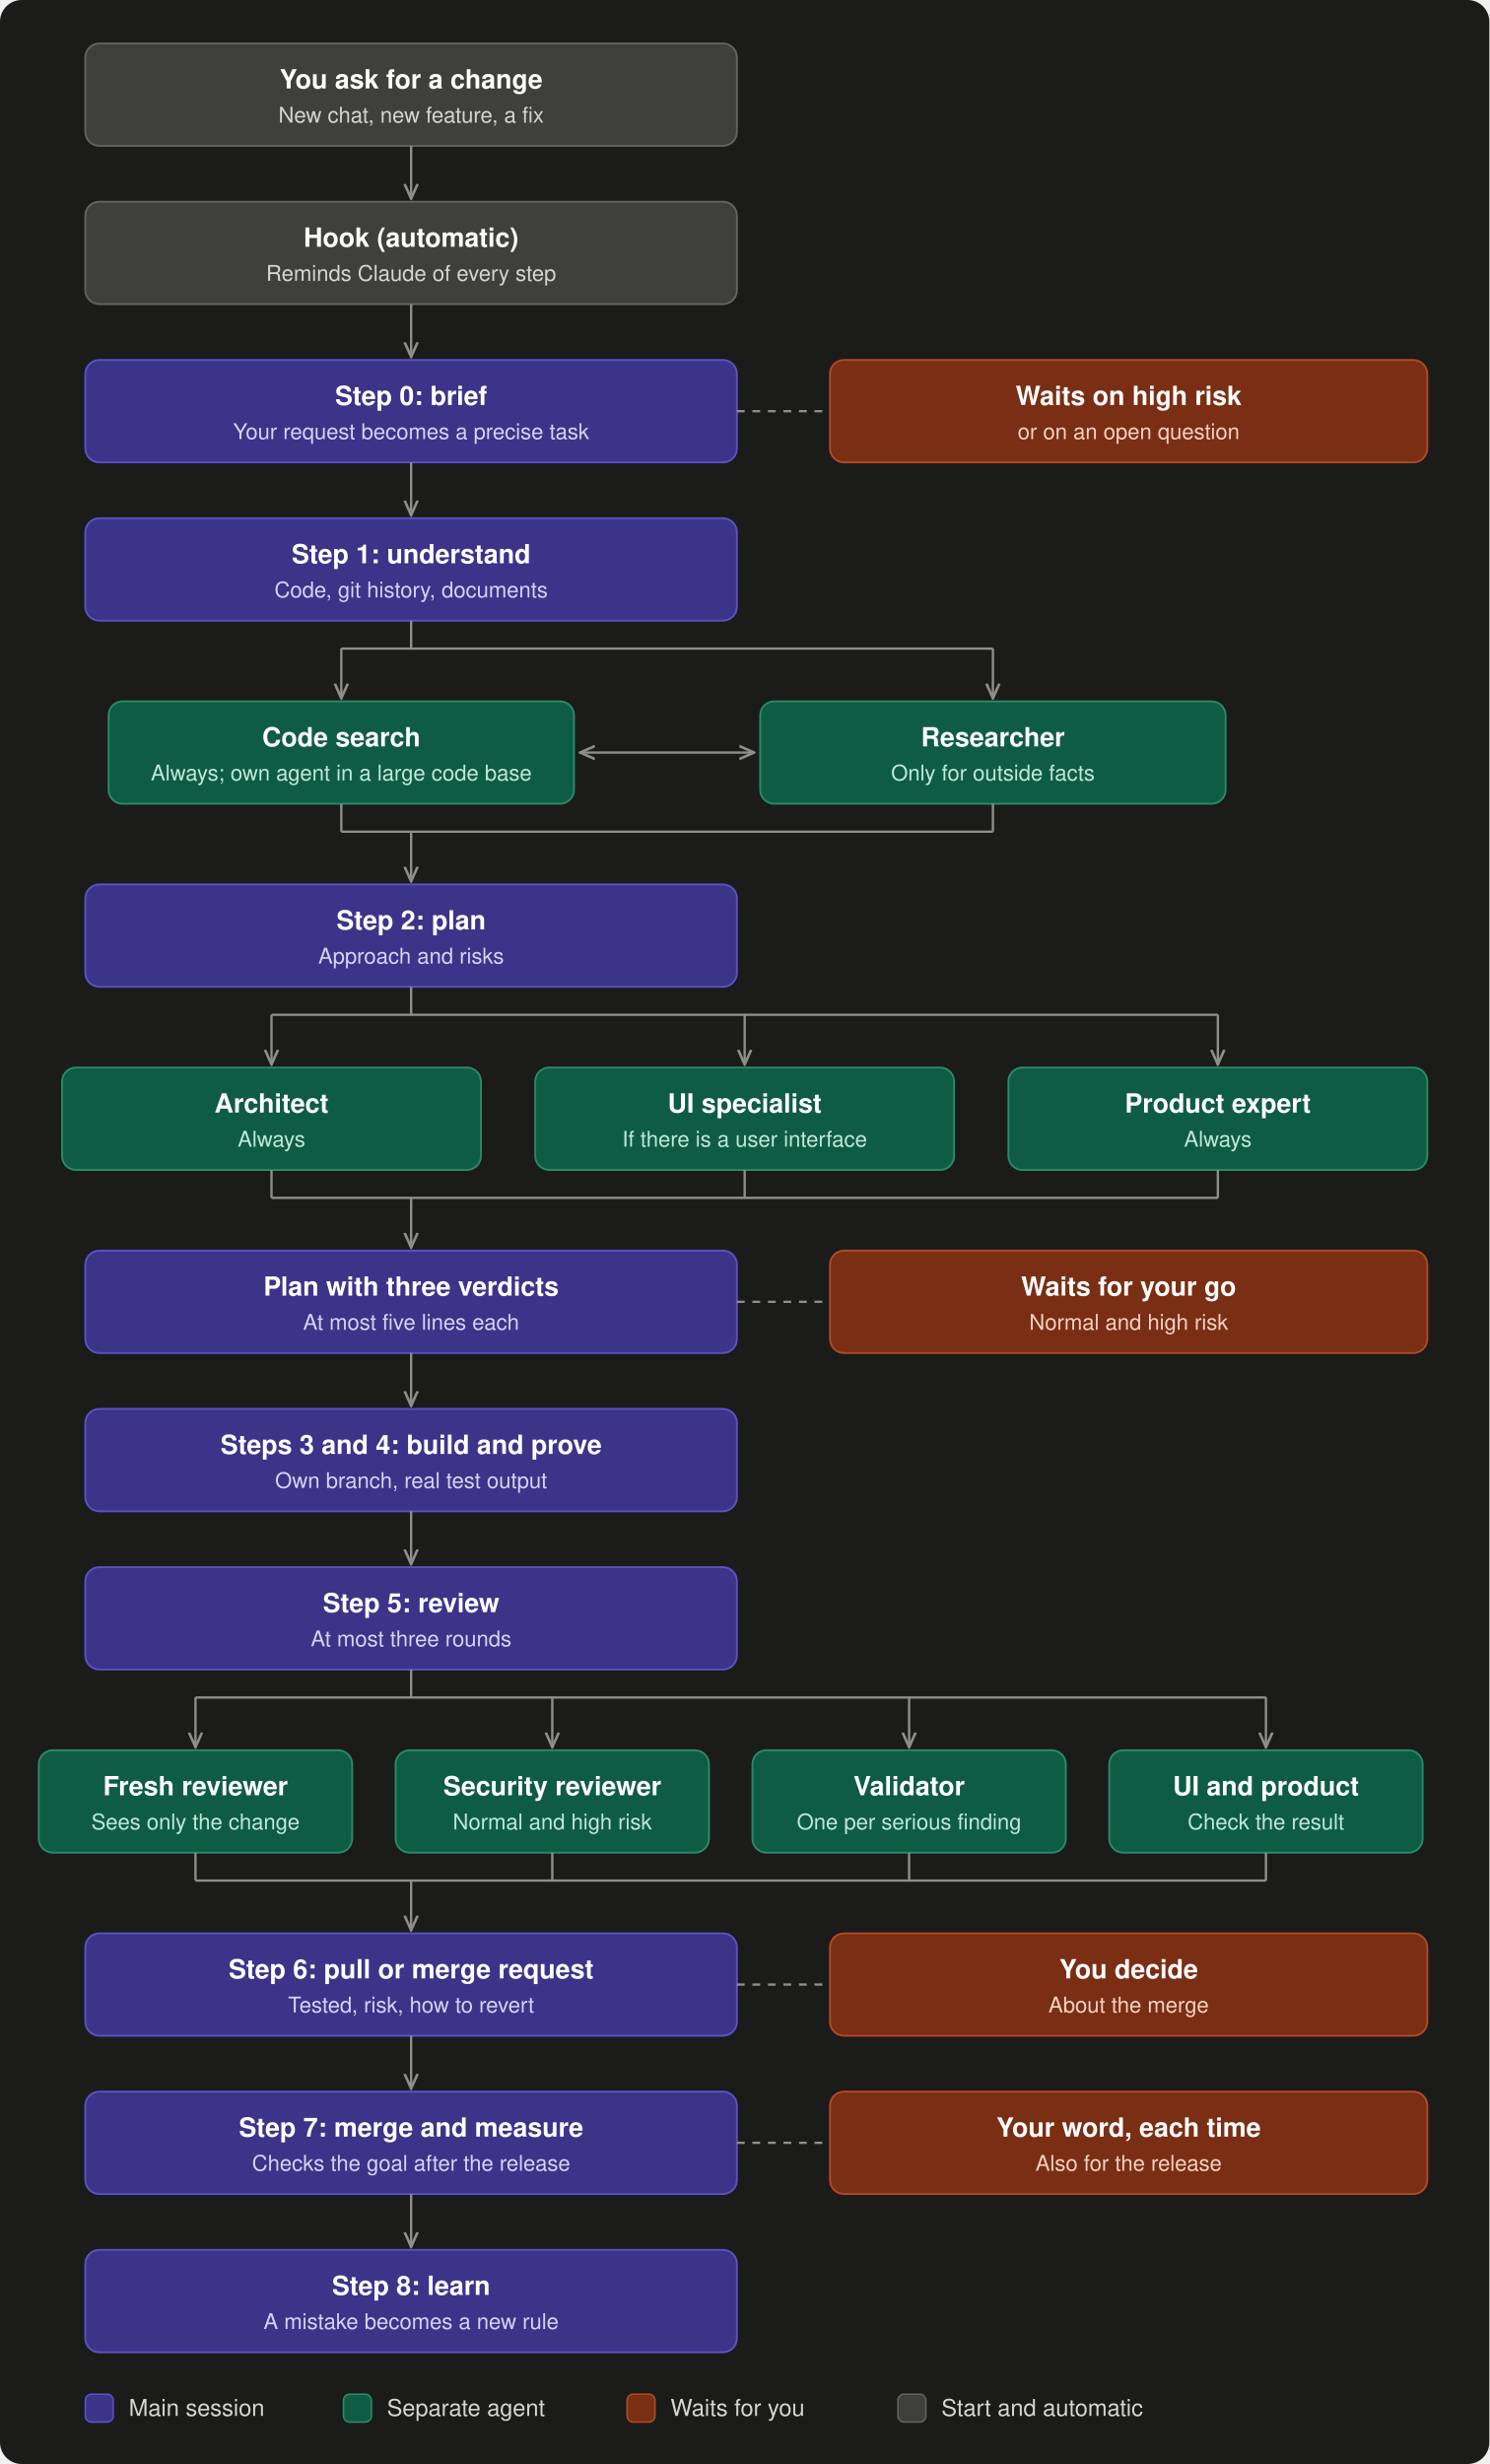
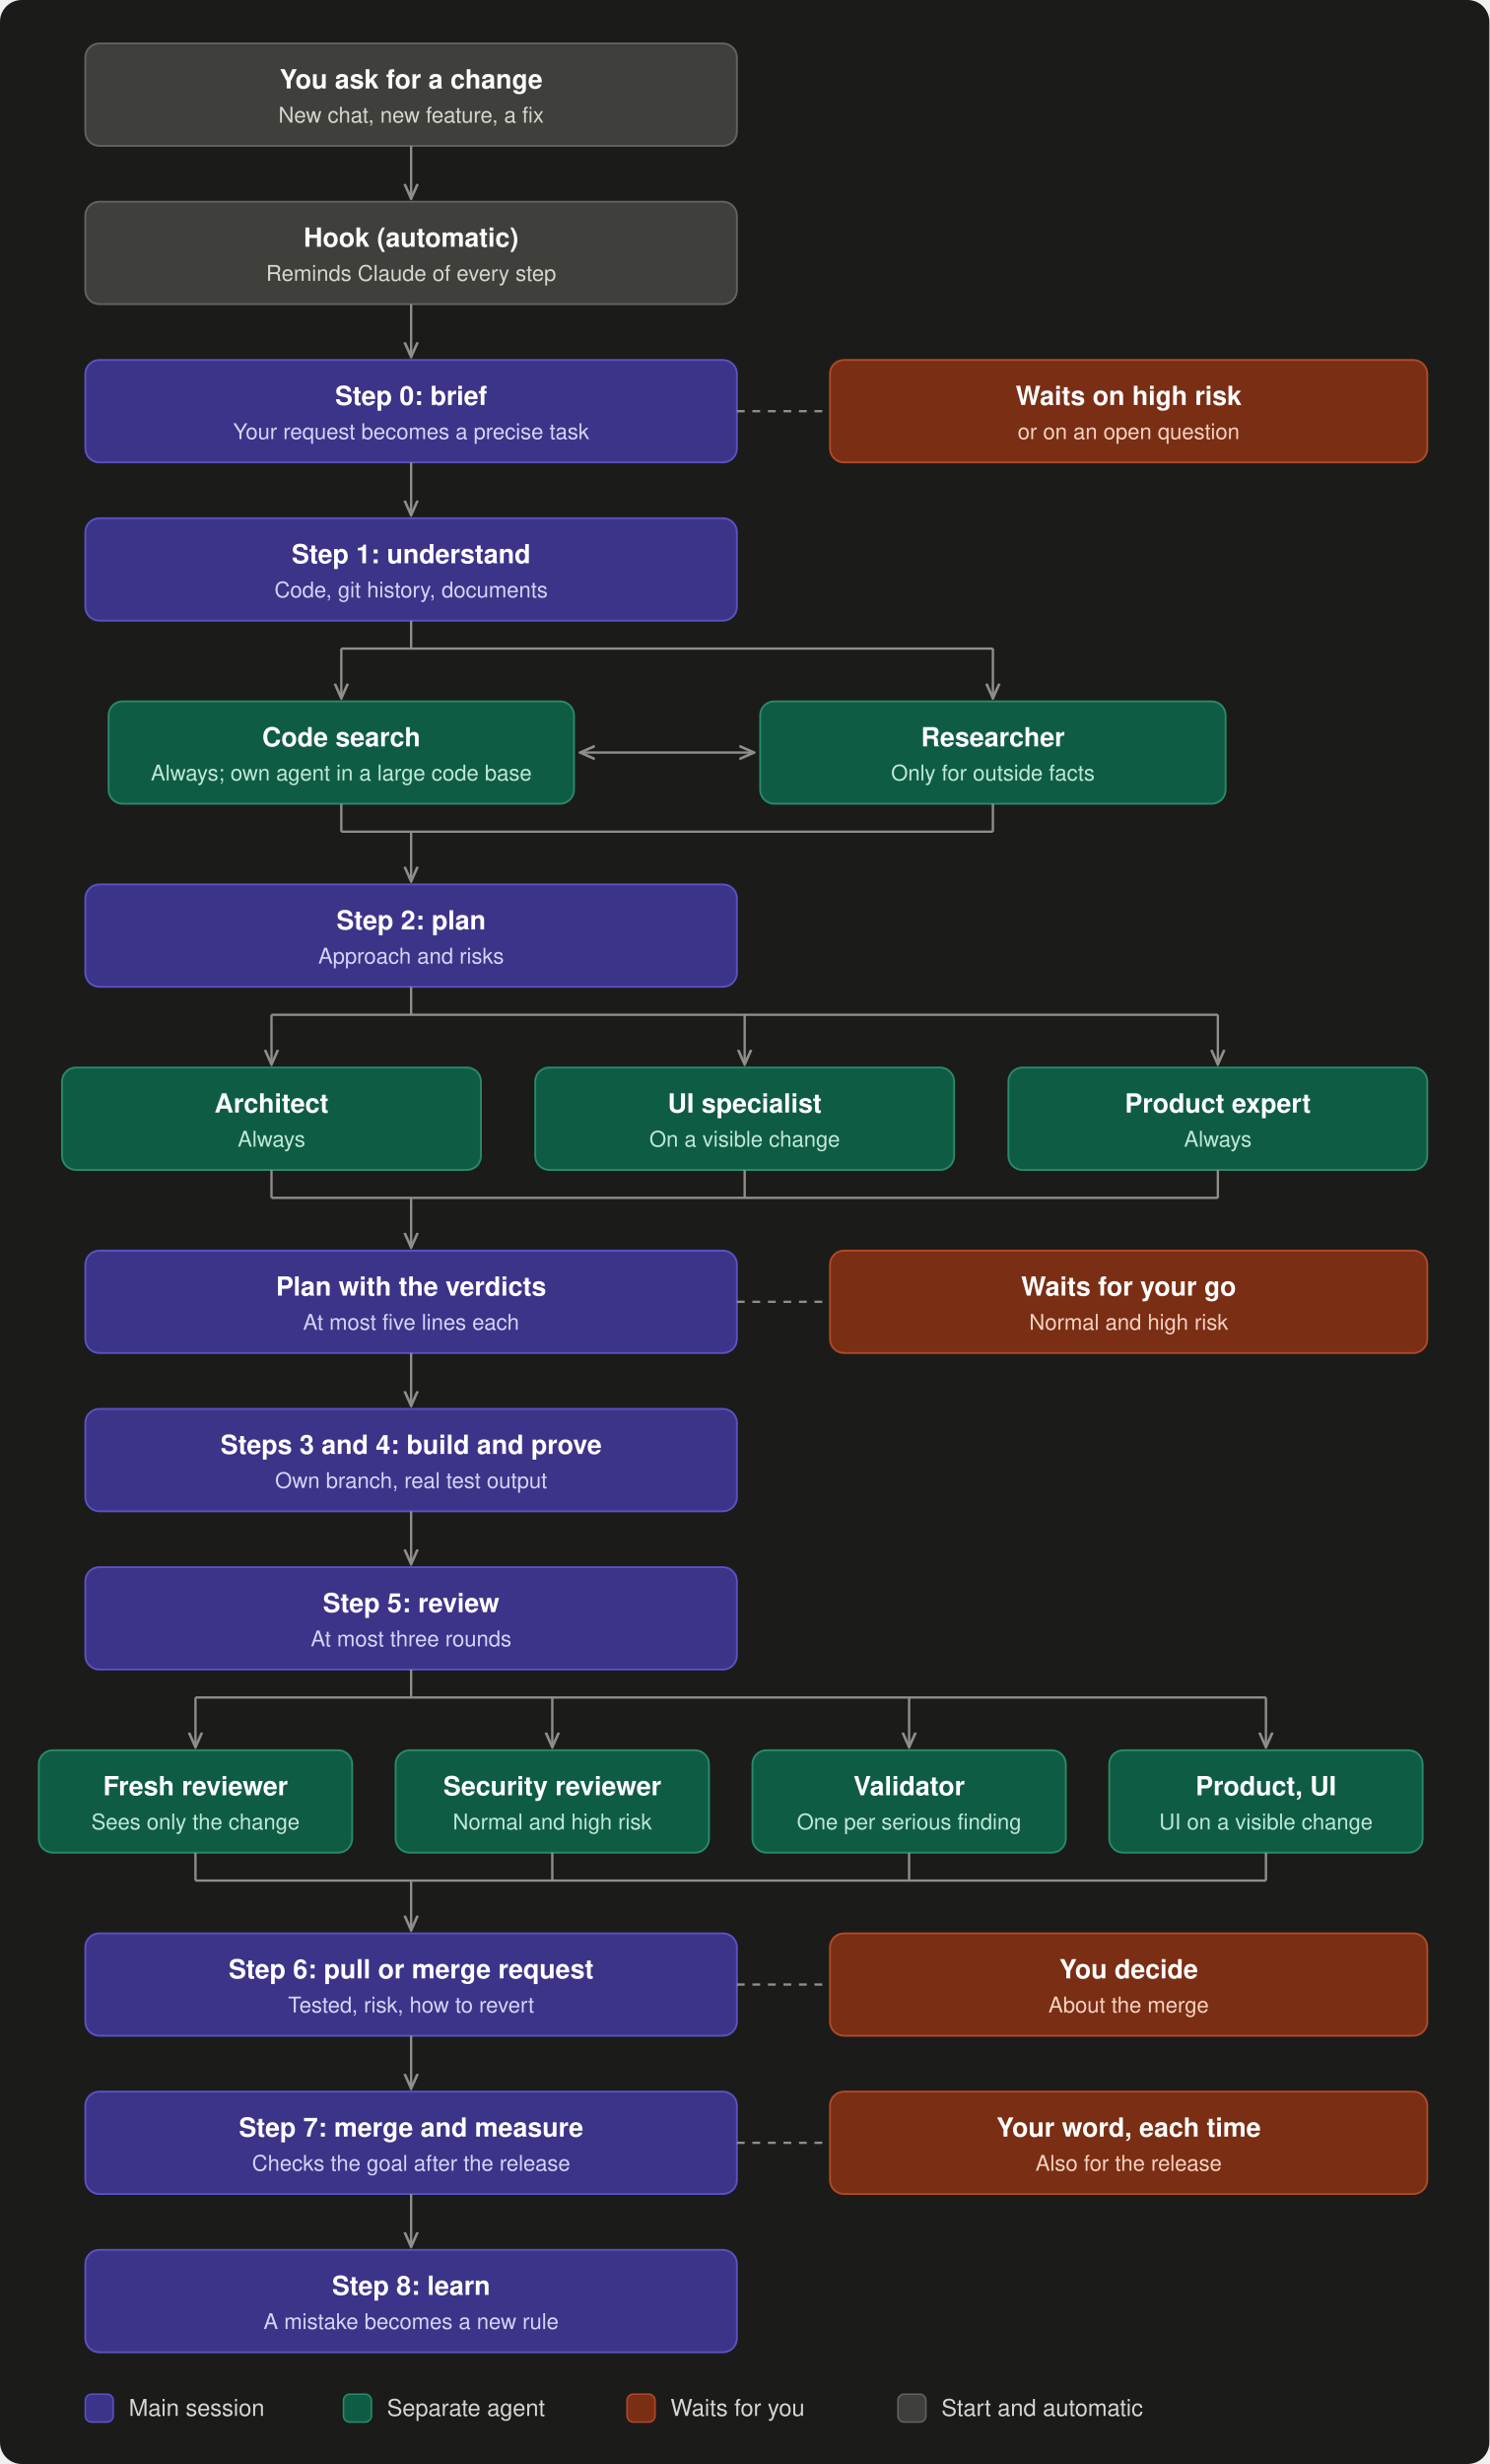
- <svg xmlns="http://www.w3.org/2000/svg" width="960" height="1588" viewBox="0 0 960 1588" role="img" aria-label="The prompt-to-ship pipeline: brief, understand, plan with three reviewers, build and prove, review with four checks, pull or merge request, merge and measure, learn." font-family="Segoe UI, -apple-system, Helvetica, Arial, sans-serif">
+ <svg xmlns="http://www.w3.org/2000/svg" width="960" height="1588" viewBox="0 0 960 1588" role="img" aria-label="The prompt-to-ship pipeline: brief, understand, plan with its reviewers, build and prove, review with four checks, pull or merge request, merge and measure, learn." font-family="Segoe UI, -apple-system, Helvetica, Arial, sans-serif">
  <defs>
    <marker id="a" viewBox="0 0 10 10" refX="9" refY="5" markerWidth="7" markerHeight="7" orient="auto-start-reverse">
      <path d="M0,1 L9,5 L0,9" fill="none" stroke="#8f8e89" stroke-width="1.6" />
    </marker>
  </defs>
  <rect width="960" height="1588" rx="14" fill="#1b1b1a" />
  <rect x="55" y="28" width="420" height="66" rx="9" fill="#3f3f3c" stroke="#64635e" stroke-width="1.2" />
  <text x="265.0" y="57.0" text-anchor="middle" font-size="17" font-weight="600" fill="#ffffff">You ask for a change</text>
  <text x="265.0" y="79.0" text-anchor="middle" font-size="14" fill="#d6d5cf">New chat, new feature, a fix</text>
  <line x1="265.0" y1="94" x2="265.0" y2="128" stroke="#8f8e89" stroke-width="1.5" marker-end="url(#a)" />
  <rect x="55" y="130" width="420" height="66" rx="9" fill="#3f3f3c" stroke="#64635e" stroke-width="1.2" />
  <text x="265.0" y="159.0" text-anchor="middle" font-size="17" font-weight="600" fill="#ffffff">Hook (automatic)</text>
  <text x="265.0" y="181.0" text-anchor="middle" font-size="14" fill="#d6d5cf">Reminds Claude of every step</text>
  <line x1="265.0" y1="196" x2="265.0" y2="230" stroke="#8f8e89" stroke-width="1.5" marker-end="url(#a)" />
  <rect x="55" y="232" width="420" height="66" rx="9" fill="#3c3489" stroke="#5b52c4" stroke-width="1.2" />
  <text x="265.0" y="261.0" text-anchor="middle" font-size="17" font-weight="600" fill="#ffffff">Step 0: brief</text>
  <text x="265.0" y="283.0" text-anchor="middle" font-size="14" fill="#d6d3f5">Your request becomes a precise task</text>
  <line x1="475" y1="265.0" x2="535" y2="265.0" stroke="#8f8e89" stroke-width="1.5" stroke-dasharray="5 5" />
  <rect x="535" y="232" width="385" height="66" rx="9" fill="#7a2e14" stroke="#b04a26" stroke-width="1.2" />
  <text x="727.5" y="261.0" text-anchor="middle" font-size="17" font-weight="600" fill="#ffffff">Waits on high risk</text>
  <text x="727.5" y="283.0" text-anchor="middle" font-size="14" fill="#f6d2c2">or on an open question</text>
  <line x1="265.0" y1="298" x2="265.0" y2="332" stroke="#8f8e89" stroke-width="1.5" marker-end="url(#a)" />
  <rect x="55" y="334" width="420" height="66" rx="9" fill="#3c3489" stroke="#5b52c4" stroke-width="1.2" />
  <text x="265.0" y="363.0" text-anchor="middle" font-size="17" font-weight="600" fill="#ffffff">Step 1: understand</text>
  <text x="265.0" y="385.0" text-anchor="middle" font-size="14" fill="#d6d3f5">Code, git history, documents</text>
  <line x1="265.0" y1="400" x2="265.0" y2="418" stroke="#8f8e89" stroke-width="1.5" />
  <line x1="220.0" y1="418" x2="640.0" y2="418" stroke="#8f8e89" stroke-width="1.5" />
  <line x1="220.0" y1="418" x2="220.0" y2="450" stroke="#8f8e89" stroke-width="1.5" marker-end="url(#a)" />
  <rect x="70" y="452" width="300" height="66" rx="9" fill="#0f5c45" stroke="#2a8a69" stroke-width="1.2" />
  <text x="220.0" y="481.0" text-anchor="middle" font-size="17" font-weight="600" fill="#ffffff">Code search</text>
  <text x="220.0" y="503.0" text-anchor="middle" font-size="14" fill="#bfe8d8">Always; own agent in a large code base</text>
  <line x1="640.0" y1="418" x2="640.0" y2="450" stroke="#8f8e89" stroke-width="1.5" marker-end="url(#a)" />
  <rect x="490" y="452" width="300" height="66" rx="9" fill="#0f5c45" stroke="#2a8a69" stroke-width="1.2" />
  <text x="640.0" y="481.0" text-anchor="middle" font-size="17" font-weight="600" fill="#ffffff">Researcher</text>
  <text x="640.0" y="503.0" text-anchor="middle" font-size="14" fill="#bfe8d8">Only for outside facts</text>
  <line x1="374" y1="485.0" x2="486" y2="485.0" stroke="#8f8e89" stroke-width="1.5" marker-start="url(#a)" marker-end="url(#a)" />
  <line x1="220.0" y1="518" x2="220.0" y2="536" stroke="#8f8e89" stroke-width="1.5" />
  <line x1="640.0" y1="518" x2="640.0" y2="536" stroke="#8f8e89" stroke-width="1.5" />
  <line x1="220.0" y1="536" x2="640.0" y2="536" stroke="#8f8e89" stroke-width="1.5" />
  <line x1="265.0" y1="536" x2="265.0" y2="568" stroke="#8f8e89" stroke-width="1.5" marker-end="url(#a)" />
  <rect x="55" y="570" width="420" height="66" rx="9" fill="#3c3489" stroke="#5b52c4" stroke-width="1.2" />
  <text x="265.0" y="599.0" text-anchor="middle" font-size="17" font-weight="600" fill="#ffffff">Step 2: plan</text>
  <text x="265.0" y="621.0" text-anchor="middle" font-size="14" fill="#d6d3f5">Approach and risks</text>
  <line x1="265.0" y1="636" x2="265.0" y2="654" stroke="#8f8e89" stroke-width="1.5" />
  <line x1="175.0" y1="654" x2="785.0" y2="654" stroke="#8f8e89" stroke-width="1.5" />
  <line x1="175.0" y1="654" x2="175.0" y2="686" stroke="#8f8e89" stroke-width="1.5" marker-end="url(#a)" />
  <rect x="40" y="688" width="270" height="66" rx="9" fill="#0f5c45" stroke="#2a8a69" stroke-width="1.2" />
  <text x="175.0" y="717.0" text-anchor="middle" font-size="17" font-weight="600" fill="#ffffff">Architect</text>
  <text x="175.0" y="739.0" text-anchor="middle" font-size="14" fill="#bfe8d8">Always</text>
  <line x1="480.0" y1="654" x2="480.0" y2="686" stroke="#8f8e89" stroke-width="1.5" marker-end="url(#a)" />
  <rect x="345" y="688" width="270" height="66" rx="9" fill="#0f5c45" stroke="#2a8a69" stroke-width="1.2" />
  <text x="480.0" y="717.0" text-anchor="middle" font-size="17" font-weight="600" fill="#ffffff">UI specialist</text>
-   <text x="480.0" y="739.0" text-anchor="middle" font-size="14" fill="#bfe8d8">If there is a user interface</text>
+   <text x="480.0" y="739.0" text-anchor="middle" font-size="14" fill="#bfe8d8">On a visible change</text>
  <line x1="785.0" y1="654" x2="785.0" y2="686" stroke="#8f8e89" stroke-width="1.5" marker-end="url(#a)" />
  <rect x="650" y="688" width="270" height="66" rx="9" fill="#0f5c45" stroke="#2a8a69" stroke-width="1.2" />
  <text x="785.0" y="717.0" text-anchor="middle" font-size="17" font-weight="600" fill="#ffffff">Product expert</text>
  <text x="785.0" y="739.0" text-anchor="middle" font-size="14" fill="#bfe8d8">Always</text>
  <line x1="175.0" y1="754" x2="175.0" y2="772" stroke="#8f8e89" stroke-width="1.5" />
  <line x1="480.0" y1="754" x2="480.0" y2="772" stroke="#8f8e89" stroke-width="1.5" />
  <line x1="785.0" y1="754" x2="785.0" y2="772" stroke="#8f8e89" stroke-width="1.5" />
  <line x1="175.0" y1="772" x2="785.0" y2="772" stroke="#8f8e89" stroke-width="1.5" />
  <line x1="265.0" y1="772" x2="265.0" y2="804" stroke="#8f8e89" stroke-width="1.5" marker-end="url(#a)" />
  <rect x="55" y="806" width="420" height="66" rx="9" fill="#3c3489" stroke="#5b52c4" stroke-width="1.2" />
-   <text x="265.0" y="835.0" text-anchor="middle" font-size="17" font-weight="600" fill="#ffffff">Plan with three verdicts</text>
+   <text x="265.0" y="835.0" text-anchor="middle" font-size="17" font-weight="600" fill="#ffffff">Plan with the verdicts</text>
  <text x="265.0" y="857.0" text-anchor="middle" font-size="14" fill="#d6d3f5">At most five lines each</text>
  <line x1="475" y1="839.0" x2="535" y2="839.0" stroke="#8f8e89" stroke-width="1.5" stroke-dasharray="5 5" />
  <rect x="535" y="806" width="385" height="66" rx="9" fill="#7a2e14" stroke="#b04a26" stroke-width="1.2" />
  <text x="727.5" y="835.0" text-anchor="middle" font-size="17" font-weight="600" fill="#ffffff">Waits for your go</text>
  <text x="727.5" y="857.0" text-anchor="middle" font-size="14" fill="#f6d2c2">Normal and high risk</text>
  <line x1="265.0" y1="872" x2="265.0" y2="906" stroke="#8f8e89" stroke-width="1.5" marker-end="url(#a)" />
  <rect x="55" y="908" width="420" height="66" rx="9" fill="#3c3489" stroke="#5b52c4" stroke-width="1.2" />
  <text x="265.0" y="937.0" text-anchor="middle" font-size="17" font-weight="600" fill="#ffffff">Steps 3 and 4: build and prove</text>
  <text x="265.0" y="959.0" text-anchor="middle" font-size="14" fill="#d6d3f5">Own branch, real test output</text>
  <line x1="265.0" y1="974" x2="265.0" y2="1008" stroke="#8f8e89" stroke-width="1.5" marker-end="url(#a)" />
  <rect x="55" y="1010" width="420" height="66" rx="9" fill="#3c3489" stroke="#5b52c4" stroke-width="1.2" />
  <text x="265.0" y="1039.0" text-anchor="middle" font-size="17" font-weight="600" fill="#ffffff">Step 5: review</text>
  <text x="265.0" y="1061.0" text-anchor="middle" font-size="14" fill="#d6d3f5">At most three rounds</text>
  <line x1="265.0" y1="1076" x2="265.0" y2="1094" stroke="#8f8e89" stroke-width="1.5" />
  <line x1="126.0" y1="1094" x2="816.0" y2="1094" stroke="#8f8e89" stroke-width="1.5" />
  <line x1="126.0" y1="1094" x2="126.0" y2="1126" stroke="#8f8e89" stroke-width="1.5" marker-end="url(#a)" />
  <rect x="25" y="1128" width="202" height="66" rx="9" fill="#0f5c45" stroke="#2a8a69" stroke-width="1.2" />
  <text x="126.0" y="1157.0" text-anchor="middle" font-size="17" font-weight="600" fill="#ffffff">Fresh reviewer</text>
  <text x="126.0" y="1179.0" text-anchor="middle" font-size="14" fill="#bfe8d8">Sees only the change</text>
  <line x1="356.0" y1="1094" x2="356.0" y2="1126" stroke="#8f8e89" stroke-width="1.5" marker-end="url(#a)" />
  <rect x="255" y="1128" width="202" height="66" rx="9" fill="#0f5c45" stroke="#2a8a69" stroke-width="1.2" />
  <text x="356.0" y="1157.0" text-anchor="middle" font-size="17" font-weight="600" fill="#ffffff">Security reviewer</text>
  <text x="356.0" y="1179.0" text-anchor="middle" font-size="14" fill="#bfe8d8">Normal and high risk</text>
  <line x1="586.0" y1="1094" x2="586.0" y2="1126" stroke="#8f8e89" stroke-width="1.5" marker-end="url(#a)" />
  <rect x="485" y="1128" width="202" height="66" rx="9" fill="#0f5c45" stroke="#2a8a69" stroke-width="1.2" />
  <text x="586.0" y="1157.0" text-anchor="middle" font-size="17" font-weight="600" fill="#ffffff">Validator</text>
  <text x="586.0" y="1179.0" text-anchor="middle" font-size="14" fill="#bfe8d8">One per serious finding</text>
  <line x1="816.0" y1="1094" x2="816.0" y2="1126" stroke="#8f8e89" stroke-width="1.5" marker-end="url(#a)" />
  <rect x="715" y="1128" width="202" height="66" rx="9" fill="#0f5c45" stroke="#2a8a69" stroke-width="1.2" />
-   <text x="816.0" y="1157.0" text-anchor="middle" font-size="17" font-weight="600" fill="#ffffff">UI and product</text>
-   <text x="816.0" y="1179.0" text-anchor="middle" font-size="14" fill="#bfe8d8">Check the result</text>
+   <text x="816.0" y="1157.0" text-anchor="middle" font-size="17" font-weight="600" fill="#ffffff">Product, UI</text>
+   <text x="816.0" y="1179.0" text-anchor="middle" font-size="14" fill="#bfe8d8">UI on a visible change</text>
  <line x1="126.0" y1="1194" x2="126.0" y2="1212" stroke="#8f8e89" stroke-width="1.5" />
  <line x1="356.0" y1="1194" x2="356.0" y2="1212" stroke="#8f8e89" stroke-width="1.5" />
  <line x1="586.0" y1="1194" x2="586.0" y2="1212" stroke="#8f8e89" stroke-width="1.5" />
  <line x1="816.0" y1="1194" x2="816.0" y2="1212" stroke="#8f8e89" stroke-width="1.5" />
  <line x1="126.0" y1="1212" x2="816.0" y2="1212" stroke="#8f8e89" stroke-width="1.5" />
  <line x1="265.0" y1="1212" x2="265.0" y2="1244" stroke="#8f8e89" stroke-width="1.5" marker-end="url(#a)" />
  <rect x="55" y="1246" width="420" height="66" rx="9" fill="#3c3489" stroke="#5b52c4" stroke-width="1.2" />
  <text x="265.0" y="1275.0" text-anchor="middle" font-size="17" font-weight="600" fill="#ffffff">Step 6: pull or merge request</text>
  <text x="265.0" y="1297.0" text-anchor="middle" font-size="14" fill="#d6d3f5">Tested, risk, how to revert</text>
  <line x1="475" y1="1279.0" x2="535" y2="1279.0" stroke="#8f8e89" stroke-width="1.5" stroke-dasharray="5 5" />
  <rect x="535" y="1246" width="385" height="66" rx="9" fill="#7a2e14" stroke="#b04a26" stroke-width="1.2" />
  <text x="727.5" y="1275.0" text-anchor="middle" font-size="17" font-weight="600" fill="#ffffff">You decide</text>
  <text x="727.5" y="1297.0" text-anchor="middle" font-size="14" fill="#f6d2c2">About the merge</text>
  <line x1="265.0" y1="1312" x2="265.0" y2="1346" stroke="#8f8e89" stroke-width="1.5" marker-end="url(#a)" />
  <rect x="55" y="1348" width="420" height="66" rx="9" fill="#3c3489" stroke="#5b52c4" stroke-width="1.2" />
  <text x="265.0" y="1377.0" text-anchor="middle" font-size="17" font-weight="600" fill="#ffffff">Step 7: merge and measure</text>
  <text x="265.0" y="1399.0" text-anchor="middle" font-size="14" fill="#d6d3f5">Checks the goal after the release</text>
  <line x1="475" y1="1381.0" x2="535" y2="1381.0" stroke="#8f8e89" stroke-width="1.5" stroke-dasharray="5 5" />
  <rect x="535" y="1348" width="385" height="66" rx="9" fill="#7a2e14" stroke="#b04a26" stroke-width="1.2" />
  <text x="727.5" y="1377.0" text-anchor="middle" font-size="17" font-weight="600" fill="#ffffff">Your word, each time</text>
  <text x="727.5" y="1399.0" text-anchor="middle" font-size="14" fill="#f6d2c2">Also for the release</text>
  <line x1="265.0" y1="1414" x2="265.0" y2="1448" stroke="#8f8e89" stroke-width="1.5" marker-end="url(#a)" />
  <rect x="55" y="1450" width="420" height="66" rx="9" fill="#3c3489" stroke="#5b52c4" stroke-width="1.2" />
  <text x="265.0" y="1479.0" text-anchor="middle" font-size="17" font-weight="600" fill="#ffffff">Step 8: learn</text>
  <text x="265.0" y="1501.0" text-anchor="middle" font-size="14" fill="#d6d3f5">A mistake becomes a new rule</text>
  <rect x="55" y="1543" width="18" height="18" rx="4" fill="#3c3489" stroke="#5b52c4" />
  <text x="83" y="1557" font-size="15" fill="#d6d5cf">Main session</text>
  <rect x="221.4" y="1543" width="18" height="18" rx="4" fill="#0f5c45" stroke="#2a8a69" />
  <text x="249.4" y="1557" font-size="15" fill="#d6d5cf">Separate agent</text>
  <rect x="404.2" y="1543" width="18" height="18" rx="4" fill="#7a2e14" stroke="#b04a26" />
  <text x="432.2" y="1557" font-size="15" fill="#d6d5cf">Waits for you</text>
  <rect x="578.8" y="1543" width="18" height="18" rx="4" fill="#3f3f3c" stroke="#64635e" />
  <text x="606.8" y="1557" font-size="15" fill="#d6d5cf">Start and automatic</text>
</svg>
